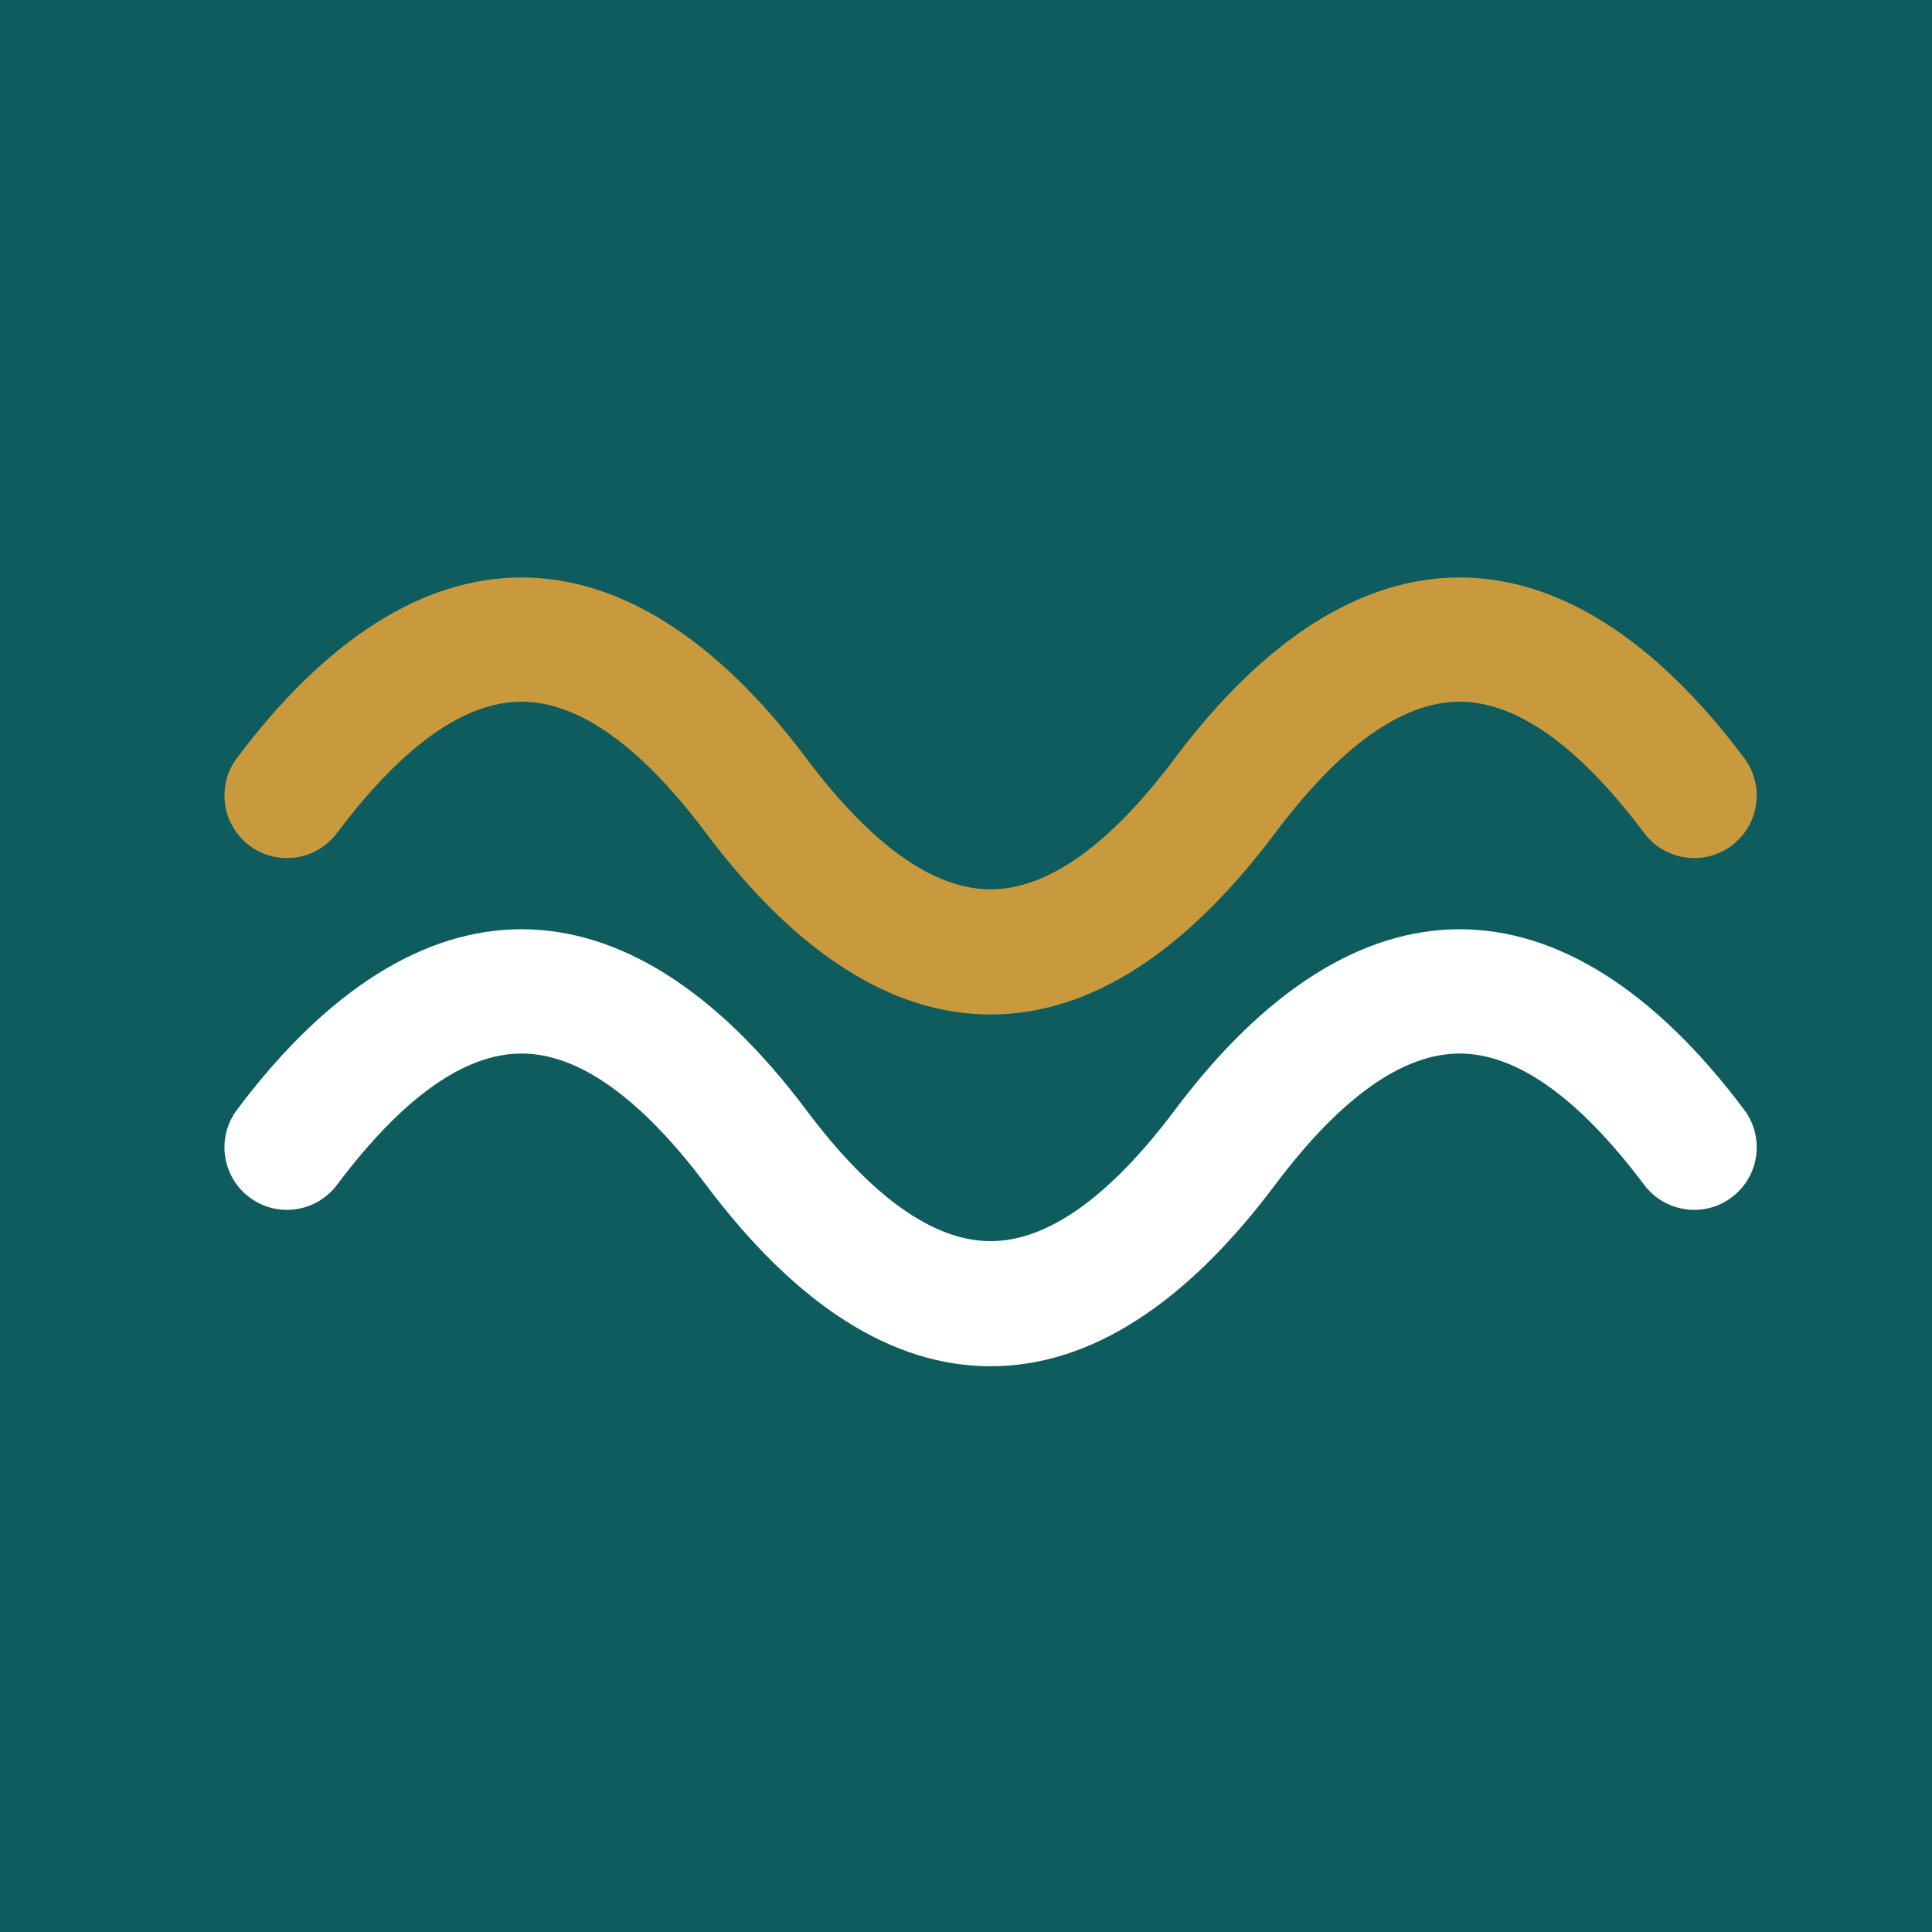
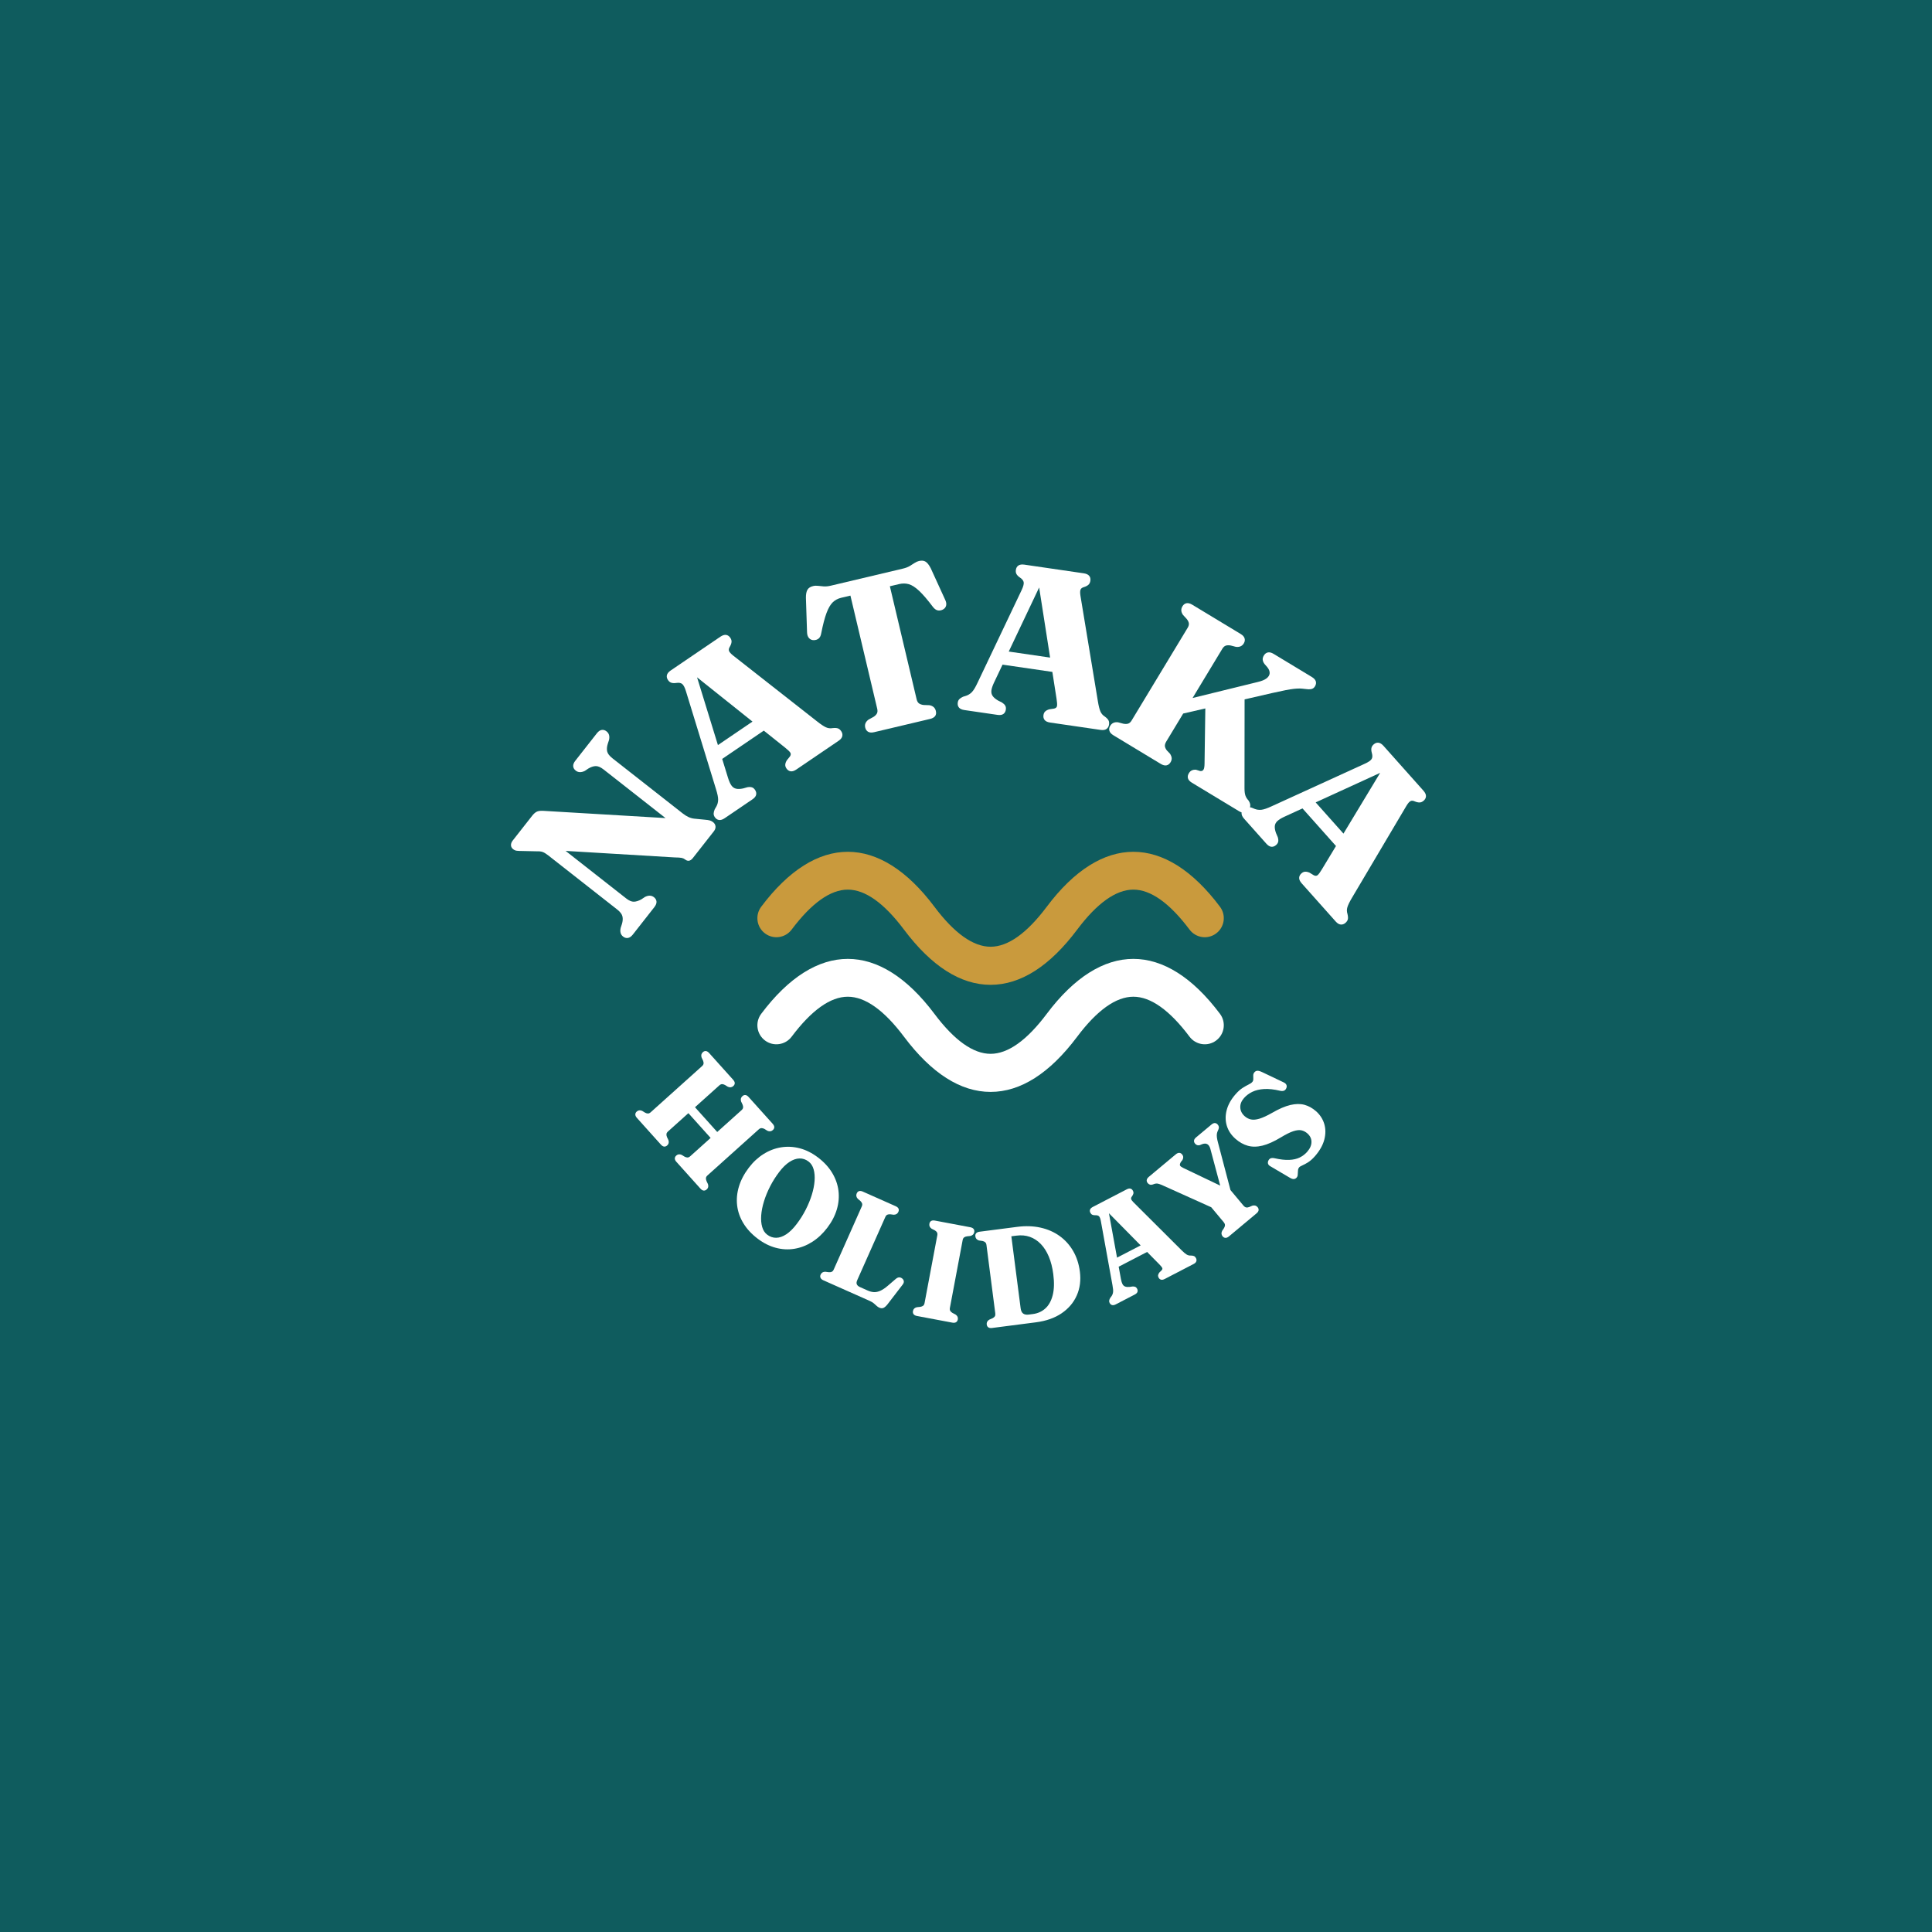
- <svg xmlns="http://www.w3.org/2000/svg" version="1.1" id="Layer_1" x="0px" y="0px" width="500px" height="500px" viewBox="0 0 500 500" enable-background="new 0 0 500 500" xml:space="preserve">
+ <svg xmlns="http://www.w3.org/2000/svg" version="1.1" x="0px" y="0px" width="500px" height="500px" viewBox="0 0 500 500" enable-background="new 0 0 500 500" xml:space="preserve">
  <g id="Layer_3" display="none">
    <rect y="367.586" display="inline" fill="#0F5C5E" width="500" height="118.493" />
  </g>
  <g id="Layer_2">
    <g display="none">
      <path display="inline" fill="none" stroke="#C99A3D" stroke-width="3.2" stroke-linecap="round" d="M425,54c4-5.333,8-5.333,12,0    c4,5.334,8,5.334,12,0c4-5.333,8-5.333,12,0" />
      <path display="inline" opacity="0.85" fill="none" stroke="#F8F4EA" stroke-width="3.2" stroke-linecap="round" enable-background="new    " d="    M425,63c4-5.333,8-5.333,12,0c4,5.334,8,5.334,12,0c4-5.333,8-5.333,12,0" />
    </g>
  </g>
-   <rect fill="#0F5C5E" width="500" height="500" />
-   <g>
+   <g id="Layer_4">
+     <rect fill="#0F5C5E" width="500" height="500" />
    <g>
      <g>
-         <path fill="#C99A3D" d="M256.362,262.544c-25.507,0-50.281-15.812-73.647-46.959c-16.912-22.544-32.976-33.986-47.747-33.986     c-14.767,0-30.826,11.442-47.751,33.986c-5.354,7.145-15.505,8.621-22.655,3.242c-7.151-5.358-8.596-15.51-3.232-22.658     c46.715-62.297,100.563-62.297,147.28,0c16.918,22.563,32.978,33.993,47.751,33.993c14.771,0,30.831-11.429,47.745-33.993     c46.725-62.297,100.571-62.297,147.296,0c5.357,7.148,3.907,17.3-3.237,22.658c-7.147,5.378-17.299,3.903-22.656-3.242     c-16.917-22.544-32.99-33.986-47.755-33.986c-14.764,0-30.837,11.442-47.748,33.986     C306.647,246.732,281.867,262.544,256.362,262.544z" />
+         <g>
+           <g>
+             <path fill="#C99A3D" d="M256.363,254.872c-7.764,0-15.305-4.813-22.417-14.294c-5.148-6.862-10.038-10.345-14.534-10.345       c-4.495,0-9.383,3.483-14.535,10.345c-1.63,2.175-4.72,2.624-6.896,0.987c-2.177-1.631-2.617-4.721-0.984-6.897       c14.22-18.963,30.611-18.963,44.831,0c5.15,6.868,10.038,10.347,14.535,10.347c4.496,0,9.385-3.479,14.534-10.347       c14.222-18.963,30.613-18.963,44.835,0c1.631,2.176,1.19,5.266-0.985,6.897c-2.176,1.637-5.266,1.188-6.896-0.987       c-5.15-6.862-10.042-10.345-14.536-10.345c-4.495,0-9.387,3.483-14.535,10.345C271.67,250.059,264.127,254.872,256.363,254.872       z" />
+           </g>
+         </g>
+         <g>
+           <g>
+             <path fill="#FFFFFF" d="M256.363,282.584c-7.764,0-15.305-4.809-22.417-14.292c-5.148-6.861-10.038-10.343-14.534-10.343       c-4.495,0-9.383,3.481-14.535,10.343c-1.63,2.17-4.72,2.623-6.896,0.985c-2.177-1.633-2.617-4.716-0.984-6.896       c14.22-18.963,30.611-18.963,44.831,0c5.15,6.869,10.038,10.348,14.535,10.348c4.496,0,9.385-3.479,14.534-10.348       c14.222-18.963,30.613-18.963,44.835,0c1.631,2.181,1.19,5.264-0.985,6.896c-2.176,1.638-5.266,1.185-6.896-0.985       c-5.15-6.861-10.042-10.343-14.536-10.343c-4.495,0-9.387,3.481-14.535,10.343C271.67,277.775,264.127,282.584,256.363,282.584       z" />
+           </g>
+         </g>
+       </g>
+       <g>
+         <path fill="#FFFFFF" d="M169.243,232.198c0.4,0.313,0.62,0.689,0.658,1.125c0.039,0.438-0.15,0.922-0.567,1.455l-5.552,7.078     c-0.406,0.516-0.829,0.813-1.27,0.885c-0.439,0.073-0.859-0.047-1.258-0.36c-0.651-0.51-0.856-1.269-0.616-2.276l0.308-0.94     c0.23-0.751,0.277-1.419,0.14-2.005c-0.138-0.585-0.584-1.174-1.338-1.767l-17.835-13.995c-0.592-0.464-1.084-0.766-1.476-0.906     c-0.392-0.14-0.908-0.198-1.548-0.175l-3.804-0.083c-0.55,0-0.994-0.021-1.333-0.06c-0.339-0.039-0.657-0.175-0.953-0.407     c-0.355-0.279-0.541-0.621-0.556-1.027c-0.016-0.406,0.139-0.817,0.464-1.23l5.013-6.39c0.383-0.488,0.767-0.832,1.15-1.032     c0.385-0.2,0.934-0.284,1.647-0.25l33.699,1.999l2.343,3.273l-20.342-15.962c-0.754-0.592-1.425-0.886-2.015-0.881     c-0.588,0.004-1.239,0.216-1.95,0.636l-0.911,0.612c-0.924,0.446-1.703,0.421-2.34-0.078c-0.398-0.314-0.618-0.689-0.658-1.126     c-0.039-0.437,0.144-0.914,0.55-1.432l5.57-7.099c0.406-0.517,0.827-0.808,1.26-0.875c0.435-0.066,0.851,0.058,1.25,0.372     c0.651,0.51,0.862,1.262,0.633,2.253l-0.308,0.94c-0.243,0.767-0.295,1.436-0.159,2.008c0.135,0.573,0.589,1.161,1.357,1.764     l18.168,14.256c0.518,0.407,1.017,0.721,1.5,0.944c0.482,0.223,0.974,0.365,1.477,0.424l2.663,0.261     c0.676,0.053,1.156,0.125,1.441,0.218c0.285,0.093,0.548,0.232,0.784,0.417c0.385,0.302,0.6,0.667,0.645,1.097     c0.045,0.43-0.101,0.859-0.438,1.288l-5.414,6.899c-0.639,0.813-1.312,0.941-2.021,0.384c-0.251-0.197-0.546-0.332-0.882-0.405     c-0.337-0.073-0.954-0.115-1.853-0.127l-32.488-1.945l-0.172-3.252l20.143,15.805c0.74,0.58,1.4,0.866,1.98,0.855     c0.582-0.01,1.23-0.212,1.945-0.607l0.911-0.612C167.807,231.669,168.593,231.688,169.243,232.198z" />
+         <path fill="#FFFFFF" d="M195.393,204.408c0.285,0.419,0.385,0.841,0.297,1.264c-0.087,0.424-0.411,0.825-0.971,1.205l-7.16,4.866     c-0.559,0.38-1.056,0.537-1.49,0.467c-0.433-0.068-0.792-0.313-1.078-0.733c-0.211-0.311-0.311-0.625-0.298-0.94     c0.012-0.315,0.106-0.68,0.279-1.093l0.424-0.731c0.288-0.513,0.44-1.083,0.458-1.709c0.018-0.625-0.172-1.564-0.569-2.818     l-7.774-25.332c-0.284-0.921-0.594-1.527-0.932-1.822c-0.336-0.294-0.845-0.391-1.526-0.291     c-0.517,0.077-0.946,0.063-1.291-0.044c-0.346-0.106-0.639-0.337-0.882-0.695c-0.296-0.436-0.39-0.866-0.282-1.292     c0.108-0.425,0.435-0.823,0.979-1.193l12.849-8.733c0.544-0.369,1.035-0.526,1.47-0.471c0.436,0.056,0.803,0.302,1.098,0.737     c0.254,0.373,0.363,0.742,0.327,1.107c-0.036,0.366-0.185,0.773-0.446,1.224c-0.252,0.398-0.321,0.758-0.207,1.077     c0.115,0.32,0.473,0.72,1.071,1.199l21.771,17.081c0.928,0.733,1.674,1.227,2.233,1.482c0.561,0.256,1.143,0.326,1.747,0.211     c0.593-0.062,1.049-0.036,1.365,0.078c0.316,0.114,0.601,0.358,0.855,0.731c0.274,0.404,0.367,0.825,0.277,1.261     s-0.407,0.839-0.951,1.209l-10.937,7.434c-0.56,0.381-1.057,0.536-1.49,0.467c-0.433-0.069-0.793-0.313-1.077-0.733     c-0.233-0.342-0.334-0.682-0.304-1.021c0.031-0.339,0.165-0.703,0.401-1.091l0.797-0.985c0.263-0.383,0.291-0.726,0.085-1.029     c-0.206-0.304-0.655-0.731-1.349-1.283l-23.709-18.933l0.398-1.02l8.562,27.796c0.268,0.863,0.56,1.517,0.875,1.962     c0.314,0.446,0.714,0.726,1.2,0.838c0.486,0.114,1.096,0.091,1.83-0.066l1.115-0.315c0.448-0.077,0.828-0.068,1.143,0.025     C194.888,203.848,195.16,204.066,195.393,204.408z M183.804,194.18l13.363-9.081l2.083,2.914l-13.525,9.194L183.804,194.18z" />
+         <path fill="#FFFFFF" d="M215.048,151.567l18.603-4.405c0.713-0.168,1.303-0.39,1.77-0.665c0.465-0.275,0.881-0.537,1.248-0.788     c0.365-0.251,0.749-0.424,1.152-0.52c0.713-0.168,1.292-0.108,1.738,0.183c0.446,0.29,0.882,0.849,1.309,1.674l3.722,8.131     c0.294,0.587,0.379,1.113,0.258,1.577s-0.426,0.811-0.913,1.042c-0.454,0.204-0.885,0.258-1.293,0.161     c-0.41-0.096-0.807-0.388-1.193-0.875c-1.409-1.87-2.602-3.263-3.583-4.179c-0.98-0.917-1.87-1.49-2.667-1.717     c-0.798-0.226-1.635-0.236-2.513-0.027l-2.388,0.565L237.23,181c0.117,0.494,0.326,0.847,0.626,1.055     c0.301,0.209,0.7,0.342,1.196,0.398l1.49,0.053c0.91,0.171,1.462,0.667,1.656,1.491c0.256,1.079-0.256,1.771-1.537,2.073     l-14.432,3.417c-0.641,0.152-1.156,0.119-1.545-0.097c-0.39-0.217-0.645-0.582-0.766-1.094c-0.191-0.805,0.091-1.49,0.846-2.055     l1.309-0.716c0.417-0.272,0.71-0.568,0.876-0.888c0.166-0.32,0.189-0.726,0.073-1.22l-6.933-29.277l-2.388,0.565     c-0.859,0.204-1.587,0.594-2.186,1.17c-0.597,0.576-1.133,1.495-1.607,2.756c-0.474,1.262-0.935,3.027-1.382,5.297     c-0.108,0.605-0.324,1.042-0.646,1.312c-0.322,0.27-0.731,0.416-1.229,0.436c-0.52,0.007-0.943-0.167-1.269-0.524     c-0.327-0.357-0.5-0.863-0.519-1.515l-0.292-8.942c-0.007-0.926,0.128-1.619,0.405-2.082c0.278-0.461,0.763-0.773,1.459-0.939     c0.42-0.099,0.85-0.118,1.29-0.059c0.439,0.061,0.929,0.109,1.469,0.145C213.736,151.797,214.352,151.733,215.048,151.567z" />
+         <path fill="#FFFFFF" d="M260.31,183.643c-0.072,0.502-0.285,0.881-0.636,1.133c-0.349,0.253-0.858,0.33-1.53,0.233l-8.565-1.249     c-0.668-0.099-1.14-0.318-1.413-0.663c-0.273-0.342-0.372-0.766-0.298-1.268c0.054-0.373,0.192-0.671,0.414-0.896     c0.223-0.223,0.538-0.429,0.946-0.617l0.807-0.253c0.558-0.183,1.056-0.5,1.491-0.95c0.437-0.45,0.93-1.27,1.484-2.462     l11.384-23.929c0.411-0.87,0.594-1.527,0.544-1.972c-0.049-0.443-0.356-0.859-0.928-1.247c-0.435-0.291-0.742-0.592-0.925-0.903     c-0.181-0.311-0.241-0.681-0.18-1.109c0.076-0.521,0.297-0.901,0.666-1.143c0.368-0.241,0.875-0.315,1.529-0.22l15.372,2.244     c0.651,0.095,1.118,0.31,1.401,0.646c0.284,0.336,0.388,0.764,0.313,1.284c-0.066,0.447-0.234,0.793-0.508,1.038     c-0.272,0.246-0.66,0.446-1.158,0.601c-0.453,0.124-0.748,0.342-0.877,0.656c-0.13,0.313-0.139,0.849-0.021,1.606l4.51,27.301     c0.189,1.167,0.406,2.035,0.646,2.602c0.241,0.566,0.622,1.012,1.144,1.335c0.48,0.354,0.799,0.682,0.954,0.979     c0.156,0.299,0.202,0.67,0.137,1.117c-0.07,0.484-0.288,0.855-0.647,1.116c-0.36,0.26-0.868,0.344-1.52,0.249l-13.083-1.909     c-0.672-0.098-1.141-0.318-1.416-0.662c-0.272-0.344-0.371-0.767-0.297-1.269c0.058-0.41,0.215-0.728,0.466-0.958     c0.253-0.23,0.596-0.407,1.032-0.534l1.253-0.188c0.453-0.104,0.704-0.339,0.757-0.701c0.055-0.363,0.011-0.981-0.126-1.856     l-4.688-29.978l0.98-0.483l-12.466,26.277c-0.386,0.818-0.614,1.498-0.682,2.038c-0.069,0.541,0.036,1.017,0.316,1.429     c0.284,0.411,0.749,0.807,1.396,1.186l1.034,0.521c0.382,0.246,0.657,0.509,0.823,0.79     C260.314,182.889,260.37,183.234,260.31,183.643z M258.677,168.274l15.987,2.332l-0.433,3.556l-16.185-2.36L258.677,168.274z" />
+         <path fill="#FFFFFF" d="M301.846,191.881c-0.271,0.45-0.396,0.846-0.373,1.19c0.023,0.343,0.188,0.716,0.492,1.12l0.828,0.864     c0.27,0.427,0.416,0.811,0.439,1.155c0.021,0.343-0.078,0.7-0.301,1.07c-0.263,0.435-0.609,0.699-1.036,0.791     c-0.431,0.092-0.936-0.037-1.515-0.388l-12.234-7.395c-0.564-0.34-0.906-0.724-1.032-1.152c-0.127-0.427-0.06-0.858,0.205-1.292     c0.438-0.724,1.115-1.029,2.032-0.912l1.363,0.362c0.489,0.097,0.907,0.091,1.247-0.02c0.344-0.112,0.645-0.385,0.907-0.82     l14.5-23.986c0.262-0.435,0.363-0.829,0.304-1.184c-0.061-0.355-0.249-0.726-0.564-1.114l-0.952-1.038     c-0.53-0.76-0.577-1.501-0.139-2.225c0.272-0.45,0.624-0.715,1.057-0.794c0.431-0.079,0.929,0.051,1.492,0.392l12.5,7.555     c0.565,0.341,0.909,0.724,1.034,1.151c0.126,0.429,0.058,0.859-0.204,1.293c-0.439,0.724-1.124,1.023-2.059,0.897l-1.338-0.347     c-0.474-0.089-0.886-0.08-1.234,0.027c-0.351,0.107-0.658,0.377-0.923,0.813L301.846,191.881z M304.268,181.714l21.202-5.207     c1.049-0.245,1.823-0.563,2.322-0.952c0.5-0.391,0.764-0.829,0.794-1.316c0.032-0.486-0.162-1-0.584-1.54l-0.774-0.897     c-0.273-0.384-0.42-0.749-0.443-1.092c-0.023-0.342,0.077-0.699,0.301-1.069c0.262-0.435,0.607-0.697,1.038-0.79     c0.426-0.093,0.924,0.032,1.486,0.372l9.868,5.965c0.581,0.35,0.931,0.732,1.055,1.147c0.123,0.415,0.048,0.848-0.223,1.297     c-0.235,0.387-0.56,0.621-0.969,0.702c-0.411,0.081-0.979,0.067-1.704-0.042c-0.385-0.056-0.786-0.09-1.206-0.103     c-0.421-0.012-0.925,0.013-1.513,0.076c-0.588,0.062-1.328,0.18-2.224,0.353c-0.894,0.172-2.027,0.415-3.402,0.726l-25.493,5.874     L304.268,181.714z M311.97,180.965l10.131-1.718l-0.025,24.793c0.003,0.793,0.083,1.413,0.24,1.86     c0.16,0.448,0.413,0.854,0.764,1.218c0.316,0.456,0.479,0.878,0.487,1.267c0.006,0.388-0.107,0.776-0.34,1.161     c-0.264,0.435-0.61,0.698-1.038,0.79c-0.43,0.092-0.934-0.037-1.513-0.387l-12.185-7.366c-0.582-0.35-0.928-0.736-1.048-1.159     c-0.119-0.422-0.041-0.859,0.231-1.31c0.224-0.37,0.491-0.621,0.803-0.751c0.308-0.131,0.644-0.188,1.004-0.167l1.112,0.342     c0.383,0.056,0.667-0.051,0.854-0.324c0.187-0.271,0.283-0.813,0.288-1.622L311.97,180.965z" />
+         <path fill="#FFFFFF" d="M330.262,218.685c-0.379,0.337-0.783,0.491-1.215,0.458c-0.429-0.03-0.871-0.299-1.322-0.805     l-5.758-6.463c-0.45-0.505-0.669-0.977-0.656-1.416c0.013-0.438,0.206-0.827,0.587-1.164c0.281-0.25,0.578-0.389,0.892-0.418     c0.315-0.028,0.689,0.016,1.121,0.135l0.781,0.324c0.546,0.217,1.131,0.295,1.753,0.231c0.624-0.064,1.529-0.374,2.72-0.932     l24.104-11.011c0.876-0.401,1.437-0.788,1.684-1.16c0.248-0.372,0.278-0.89,0.09-1.553c-0.145-0.501-0.186-0.929-0.125-1.286     c0.062-0.356,0.251-0.677,0.576-0.965c0.391-0.349,0.808-0.499,1.243-0.447s0.873,0.323,1.312,0.814l10.334,11.602     c0.438,0.49,0.657,0.957,0.658,1.396c0,0.438-0.194,0.834-0.587,1.183c-0.337,0.301-0.69,0.457-1.056,0.469     c-0.368,0.012-0.792-0.083-1.272-0.283c-0.429-0.198-0.793-0.218-1.095-0.063c-0.303,0.156-0.653,0.561-1.05,1.217l-14.097,23.81     c-0.606,1.018-0.996,1.82-1.177,2.409c-0.182,0.588-0.176,1.175,0.017,1.758c0.141,0.581,0.174,1.036,0.101,1.364     c-0.07,0.329-0.275,0.643-0.613,0.943c-0.364,0.325-0.77,0.471-1.212,0.438c-0.444-0.033-0.886-0.293-1.322-0.786l-8.799-9.875     c-0.449-0.505-0.667-0.977-0.657-1.416c0.014-0.439,0.208-0.827,0.588-1.164c0.308-0.275,0.634-0.42,0.973-0.433     c0.343-0.015,0.72,0.071,1.136,0.254l1.079,0.662c0.413,0.211,0.758,0.194,1.031-0.05c0.273-0.244,0.638-0.746,1.094-1.505     l15.682-25.975l1.064,0.261l-26.444,12.113c-0.821,0.379-1.433,0.752-1.833,1.122c-0.4,0.37-0.624,0.803-0.673,1.299     c-0.048,0.497,0.052,1.098,0.306,1.805l0.457,1.065c0.135,0.434,0.177,0.812,0.124,1.136     C330.75,218.111,330.571,218.41,330.262,218.685z M338.893,205.863l10.745,12.064l-2.616,2.444l-10.878-12.211L338.893,205.863z" />
+       </g>
+       <g>
+         <path fill="#FFFFFF" d="M172.881,292.821c-0.241,0.217-0.375,0.437-0.404,0.664c-0.029,0.227,0.017,0.488,0.136,0.784     l0.377,0.795c0.182,0.561,0.077,1.017-0.315,1.368c-0.25,0.224-0.513,0.323-0.791,0.301c-0.279-0.023-0.562-0.196-0.85-0.516     l-6.198-6.901c-0.279-0.313-0.419-0.61-0.416-0.895c0.001-0.283,0.127-0.537,0.377-0.761c0.391-0.351,0.856-0.407,1.395-0.168     l0.75,0.462c0.279,0.149,0.534,0.224,0.764,0.218c0.229-0.004,0.462-0.115,0.703-0.33l13.269-11.919     c0.24-0.215,0.375-0.437,0.405-0.664c0.028-0.228-0.017-0.489-0.136-0.781l-0.376-0.795c-0.182-0.562-0.073-1.022,0.328-1.381     c0.249-0.226,0.512-0.32,0.791-0.289c0.278,0.031,0.557,0.204,0.837,0.516l6.199,6.901c0.286,0.32,0.429,0.617,0.428,0.894     c-0.002,0.274-0.128,0.524-0.377,0.748c-0.4,0.36-0.87,0.421-1.406,0.179l-0.75-0.458c-0.28-0.15-0.535-0.224-0.763-0.221     c-0.23,0.006-0.464,0.117-0.705,0.331L172.881,292.821z M183.097,304.196c-0.24,0.216-0.373,0.438-0.398,0.671     c-0.025,0.23,0.022,0.493,0.142,0.788l0.377,0.795c0.182,0.561,0.077,1.017-0.314,1.369c-0.25,0.224-0.514,0.323-0.792,0.3     c-0.278-0.023-0.562-0.195-0.85-0.516l-6.199-6.902c-0.288-0.319-0.429-0.619-0.421-0.897c0.006-0.28,0.133-0.53,0.383-0.755     c0.391-0.352,0.856-0.406,1.395-0.167l0.75,0.46c0.279,0.149,0.534,0.224,0.764,0.219c0.228-0.005,0.463-0.114,0.703-0.33     l13.27-11.92c0.24-0.215,0.375-0.437,0.404-0.665c0.028-0.227-0.017-0.486-0.136-0.779l-0.376-0.797     c-0.182-0.561-0.073-1.021,0.328-1.38c0.249-0.224,0.511-0.322,0.785-0.294c0.273,0.026,0.555,0.2,0.843,0.521l6.199,6.902     c0.287,0.321,0.429,0.618,0.428,0.894c-0.002,0.275-0.127,0.525-0.376,0.749c-0.4,0.358-0.871,0.416-1.408,0.177l-0.763-0.473     c-0.271-0.142-0.523-0.212-0.756-0.212c-0.234,0-0.47,0.109-0.71,0.323L183.097,304.196z M177.333,283.734l10.048,11.187     l-1.709,1.535l-10.048-11.188L177.333,283.734z" />
+         <path fill="#FFFFFF" d="M211.699,299.553c1.562,1.187,2.785,2.515,3.667,3.982c0.883,1.466,1.425,3.001,1.627,4.606     c0.201,1.602,0.061,3.219-0.42,4.851c-0.481,1.634-1.305,3.217-2.471,4.749c-1.158,1.524-2.462,2.747-3.912,3.664     c-1.45,0.92-2.974,1.512-4.573,1.775c-1.599,0.266-3.211,0.183-4.836-0.25c-1.625-0.431-3.195-1.221-4.708-2.372     c-1.573-1.193-2.802-2.524-3.688-3.986c-0.888-1.462-1.426-2.998-1.615-4.605c-0.19-1.611-0.035-3.243,0.465-4.9     c0.5-1.656,1.35-3.274,2.552-4.854c1.122-1.478,2.398-2.663,3.831-3.557c1.432-0.896,2.943-1.473,4.534-1.727     c1.592-0.257,3.2-0.174,4.825,0.25C208.6,297.605,210.175,298.396,211.699,299.553z M206.184,316.772     c0.891-1.171,1.666-2.404,2.327-3.697c0.659-1.296,1.188-2.577,1.582-3.847c0.394-1.271,0.634-2.471,0.718-3.601     c0.085-1.13,0.004-2.13-0.243-3c-0.247-0.873-0.684-1.547-1.312-2.025c-0.725-0.551-1.508-0.816-2.351-0.794     c-0.841,0.022-1.709,0.321-2.604,0.906c-0.894,0.583-1.774,1.445-2.643,2.589c-0.905,1.189-1.689,2.434-2.354,3.731     c-0.664,1.3-1.192,2.588-1.586,3.868c-0.393,1.276-0.633,2.481-0.717,3.613c-0.084,1.128-0.004,2.129,0.244,3.001     c0.246,0.871,0.674,1.538,1.284,2.002c0.733,0.558,1.517,0.829,2.352,0.817c0.836-0.009,1.702-0.311,2.6-0.896     C204.378,318.852,205.28,317.962,206.184,316.772z" />
+         <path fill="#FFFFFF" d="M231.283,314.371l-0.871-0.113c-0.317-0.022-0.581,0.016-0.788,0.112     c-0.207,0.098-0.377,0.293-0.507,0.591l-7.267,16.346c-0.2,0.449-0.232,0.813-0.096,1.097c0.136,0.284,0.412,0.517,0.827,0.701     l2.017,0.897c0.558,0.246,1.093,0.38,1.608,0.4c0.515,0.021,1.058-0.1,1.631-0.355c0.572-0.256,1.216-0.689,1.933-1.3     l2.033-1.748c0.313-0.265,0.607-0.405,0.875-0.416c0.267-0.012,0.527,0.077,0.781,0.269c0.274,0.213,0.424,0.467,0.451,0.762     c0.027,0.291-0.1,0.604-0.38,0.938l-3.868,5.036c-0.375,0.462-0.718,0.762-1.028,0.897c-0.309,0.137-0.672,0.113-1.088-0.07     c-0.24-0.106-0.466-0.26-0.679-0.46c-0.213-0.198-0.452-0.412-0.716-0.641c-0.265-0.23-0.617-0.441-1.054-0.635l-12.001-5.337     c-0.384-0.17-0.632-0.385-0.745-0.644c-0.115-0.261-0.105-0.538,0.026-0.835c0.219-0.491,0.623-0.737,1.211-0.737l0.89,0.119     c0.317,0.024,0.58-0.013,0.786-0.109c0.207-0.1,0.377-0.294,0.507-0.591l7.247-16.298c0.131-0.294,0.164-0.552,0.097-0.771     c-0.066-0.219-0.214-0.438-0.443-0.657l-0.685-0.581c-0.395-0.437-0.483-0.901-0.264-1.394c0.135-0.306,0.337-0.501,0.604-0.586     c0.267-0.084,0.591-0.039,0.973,0.131l8.494,3.773c0.384,0.172,0.628,0.381,0.741,0.636c0.111,0.251,0.097,0.531-0.04,0.835     C232.277,314.126,231.874,314.371,231.283,314.371z" />
+         <path fill="#FFFFFF" d="M245.833,338.476c-0.058,0.316-0.028,0.572,0.092,0.772c0.122,0.199,0.312,0.379,0.576,0.538l0.781,0.403     c0.498,0.337,0.696,0.764,0.6,1.281c-0.063,0.328-0.214,0.567-0.455,0.717c-0.242,0.149-0.567,0.186-0.979,0.108l-9.134-1.72     c-0.412-0.077-0.703-0.229-0.873-0.456c-0.171-0.227-0.226-0.505-0.164-0.835c0.098-0.517,0.434-0.844,1.006-0.978l0.876-0.092     c0.313-0.052,0.562-0.146,0.747-0.289c0.185-0.14,0.308-0.371,0.368-0.687l3.299-17.53c0.059-0.317,0.032-0.574-0.083-0.773     c-0.115-0.198-0.309-0.378-0.584-0.538l-0.8-0.406c-0.484-0.335-0.677-0.766-0.577-1.297c0.062-0.327,0.212-0.564,0.453-0.707     c0.24-0.144,0.565-0.178,0.978-0.101l9.134,1.72c0.412,0.078,0.702,0.227,0.874,0.446c0.171,0.223,0.228,0.497,0.165,0.827     c-0.1,0.528-0.443,0.859-1.027,0.993l-0.876,0.092c-0.313,0.05-0.56,0.146-0.738,0.288c-0.181,0.144-0.299,0.374-0.359,0.69     L245.833,338.476z" />
+         <path fill="#FFFFFF" d="M255.366,342.792c-0.069-0.534,0.148-0.954,0.65-1.261l0.842-0.362c0.28-0.145,0.484-0.313,0.604-0.502     c0.121-0.189,0.156-0.446,0.116-0.767l-2.279-17.671c-0.042-0.334-0.15-0.573-0.321-0.728c-0.17-0.153-0.403-0.265-0.702-0.333     l-0.923-0.136c-0.553-0.17-0.863-0.522-0.931-1.057c-0.044-0.332,0.025-0.604,0.21-0.814c0.185-0.21,0.484-0.342,0.899-0.396     l9.752-1.259c2.146-0.277,4.149-0.208,6.004,0.203c1.856,0.412,3.501,1.132,4.931,2.16c1.429,1.028,2.598,2.316,3.501,3.872     c0.906,1.552,1.492,3.338,1.752,5.354c0.287,2.241,0.023,4.294-0.798,6.155c-0.82,1.86-2.129,3.4-3.918,4.62     c-1.792,1.222-4.01,2.001-6.655,2.343l-11.352,1.467c-0.417,0.054-0.739-0.001-0.973-0.166     C255.545,343.354,255.408,343.112,255.366,342.792z M267.318,340.074c1.256-0.163,2.33-0.648,3.222-1.457     c0.891-0.809,1.525-1.951,1.899-3.431c0.377-1.476,0.428-3.294,0.147-5.454c-0.222-1.709-0.604-3.215-1.152-4.52     c-0.547-1.305-1.237-2.39-2.065-3.253c-0.832-0.862-1.776-1.482-2.837-1.859c-1.062-0.374-2.218-0.483-3.462-0.32l-1.334,0.17     l2.402,18.615c0.086,0.665,0.304,1.124,0.656,1.382c0.354,0.257,0.84,0.343,1.457,0.263L267.318,340.074z" />
+         <path fill="#FFFFFF" d="M294.281,333.519c0.146,0.285,0.178,0.562,0.09,0.82c-0.087,0.261-0.32,0.49-0.703,0.688l-4.891,2.536     c-0.379,0.199-0.707,0.261-0.974,0.185c-0.271-0.077-0.479-0.259-0.629-0.544c-0.109-0.215-0.149-0.419-0.116-0.617     c0.03-0.198,0.116-0.421,0.261-0.672l0.319-0.428c0.221-0.302,0.361-0.653,0.418-1.047c0.061-0.395,0.011-1.001-0.147-1.822     l-3.006-16.592c-0.11-0.604-0.262-1.012-0.451-1.223c-0.19-0.212-0.505-0.31-0.944-0.301c-0.331,0.012-0.603-0.028-0.813-0.123     c-0.209-0.093-0.376-0.262-0.503-0.506c-0.154-0.299-0.185-0.575-0.081-0.838c0.101-0.261,0.335-0.488,0.709-0.681l8.773-4.551     c0.375-0.194,0.696-0.257,0.966-0.186c0.271,0.065,0.483,0.249,0.637,0.547c0.134,0.254,0.174,0.497,0.124,0.724     c-0.051,0.229-0.174,0.474-0.374,0.742c-0.189,0.231-0.26,0.454-0.209,0.662c0.05,0.211,0.241,0.492,0.586,0.839l12.471,12.433     c0.529,0.531,0.964,0.899,1.302,1.102c0.332,0.205,0.697,0.294,1.083,0.267c0.382,0.004,0.669,0.057,0.858,0.151     c0.194,0.097,0.354,0.271,0.487,0.526c0.144,0.277,0.17,0.549,0.081,0.818c-0.091,0.268-0.32,0.498-0.695,0.691l-7.469,3.875     c-0.382,0.198-0.708,0.259-0.975,0.184c-0.271-0.078-0.479-0.258-0.628-0.544c-0.119-0.233-0.16-0.457-0.113-0.67     c0.044-0.211,0.156-0.433,0.332-0.658l0.578-0.562c0.199-0.223,0.241-0.438,0.135-0.645c-0.111-0.207-0.361-0.51-0.759-0.913     l-13.558-13.747l0.327-0.614l3.321,18.209c0.104,0.566,0.241,1.001,0.404,1.306c0.166,0.306,0.397,0.513,0.693,0.62     c0.301,0.108,0.689,0.14,1.162,0.094l0.73-0.113c0.287-0.016,0.527,0.02,0.719,0.101     C294.001,333.124,294.157,333.284,294.281,333.519z M287.727,326.182l9.128-4.731l1.096,1.996l-9.24,4.792L287.727,326.182z" />
+         <path fill="#FFFFFF" d="M318.757,309.17l-3.608,4.021l-14.531-6.544c-0.452-0.184-0.796-0.295-1.028-0.334     c-0.234-0.037-0.492-0.019-0.771,0.059l-0.537,0.193c-0.264,0.078-0.497,0.082-0.708,0.006c-0.21-0.075-0.395-0.2-0.547-0.386     c-0.207-0.249-0.291-0.514-0.254-0.794c0.041-0.279,0.224-0.56,0.555-0.836l6.941-5.796c0.331-0.277,0.635-0.41,0.915-0.401     c0.28,0.008,0.527,0.141,0.741,0.397c0.354,0.422,0.387,0.902,0.101,1.436l-0.432,0.549c-0.233,0.409-0.296,0.714-0.197,0.911     c0.101,0.195,0.384,0.402,0.848,0.624l11.363,5.429l-0.982,2.268l-3.394-12.688c-0.166-0.566-0.418-0.954-0.767-1.165     c-0.343-0.208-0.796-0.209-1.36-0.007l-0.607,0.252c-0.218,0.056-0.434,0.056-0.643,0c-0.212-0.058-0.405-0.19-0.582-0.405     c-0.208-0.247-0.294-0.509-0.26-0.787c0.033-0.277,0.213-0.555,0.543-0.828l3.969-3.313c0.331-0.276,0.634-0.404,0.908-0.383     c0.273,0.021,0.515,0.155,0.721,0.402c0.16,0.193,0.257,0.388,0.284,0.581c0.03,0.194-0.01,0.42-0.116,0.683l-0.132,0.296     c-0.122,0.242-0.207,0.5-0.254,0.771c-0.047,0.272-0.043,0.604,0,0.994c0.047,0.392,0.16,0.908,0.339,1.552L318.757,309.17z      M313.093,311.984l5.087-4.317l3.668,4.393c0.187,0.22,0.395,0.356,0.628,0.411c0.233,0.058,0.504,0.025,0.811-0.091l0.807-0.349     c0.569-0.161,1.022-0.035,1.37,0.379c0.206,0.246,0.293,0.51,0.26,0.788c-0.034,0.276-0.213,0.549-0.533,0.817l-7.134,5.958     c-0.322,0.267-0.624,0.395-0.908,0.385c-0.284-0.014-0.527-0.145-0.737-0.393c-0.343-0.413-0.387-0.884-0.126-1.415l0.5-0.743     c0.171-0.298,0.247-0.563,0.229-0.801c-0.016-0.234-0.113-0.458-0.29-0.67L313.093,311.984z" />
+         <path fill="#FFFFFF" d="M340.31,299.216c-0.602,0.685-1.186,1.205-1.753,1.566c-0.571,0.359-1.064,0.63-1.486,0.809     c-0.42,0.182-0.708,0.355-0.856,0.527c-0.148,0.173-0.241,0.373-0.278,0.604c-0.032,0.231-0.053,0.475-0.053,0.729     c0,0.255-0.018,0.496-0.046,0.723c-0.034,0.226-0.114,0.416-0.252,0.569c-0.209,0.241-0.456,0.371-0.734,0.393     c-0.279,0.018-0.606-0.084-0.986-0.304l-5.16-3.041c-0.273-0.161-0.452-0.363-0.532-0.608c-0.08-0.242-0.057-0.511,0.07-0.797     c0.13-0.297,0.324-0.499,0.574-0.604c0.254-0.107,0.587-0.119,1.011-0.038c1.47,0.336,2.74,0.481,3.806,0.436     c1.064-0.044,1.972-0.251,2.724-0.618c0.75-0.367,1.398-0.861,1.943-1.484c0.723-0.827,1.095-1.664,1.104-2.515     c0.014-0.847-0.336-1.592-1.051-2.231c-0.478-0.419-0.996-0.686-1.558-0.807c-0.564-0.12-1.266-0.039-2.104,0.234     c-0.837,0.276-1.899,0.806-3.188,1.585c-1.793,1.085-3.385,1.799-4.774,2.142c-1.387,0.342-2.648,0.354-3.781,0.04     c-1.13-0.315-2.195-0.91-3.193-1.784c-1.115-0.979-1.868-2.108-2.259-3.397c-0.392-1.288-0.401-2.637-0.034-4.049     c0.37-1.41,1.132-2.777,2.291-4.099c0.641-0.731,1.25-1.278,1.837-1.649c0.584-0.368,1.099-0.659,1.535-0.871     c0.441-0.211,0.767-0.433,0.968-0.667c0.176-0.196,0.262-0.45,0.257-0.756c-0.002-0.305-0.006-0.613-0.011-0.926     c-0.005-0.314,0.102-0.592,0.313-0.835c0.213-0.243,0.467-0.37,0.764-0.381c0.297-0.012,0.722,0.114,1.272,0.374l5.501,2.622     c0.377,0.172,0.62,0.396,0.736,0.671c0.116,0.276,0.097,0.575-0.06,0.9c-0.134,0.297-0.331,0.494-0.591,0.592     c-0.261,0.098-0.57,0.107-0.934,0.032c-1.593-0.38-2.983-0.533-4.176-0.464c-1.189,0.072-2.213,0.313-3.067,0.725     s-1.573,0.953-2.157,1.618c-0.684,0.783-1.004,1.604-0.955,2.465c0.048,0.863,0.435,1.609,1.153,2.24     c0.497,0.435,1.041,0.711,1.632,0.831c0.595,0.123,1.321,0.054,2.187-0.207c0.864-0.26,1.944-0.761,3.244-1.498     c1.805-1.045,3.388-1.726,4.749-2.045c1.357-0.317,2.573-0.333,3.639-0.045c1.067,0.291,2.068,0.845,3.003,1.666     c1.039,0.922,1.745,2.019,2.127,3.291c0.38,1.272,0.38,2.63,0.003,4.069C342.341,296.39,341.536,297.811,340.31,299.216z" />
      </g>
    </g>
-     <g>
-       <g>
-         <path fill="#FFFFFF" d="M256.362,353.584c-25.507,0-50.281-15.797-73.647-46.952c-16.912-22.538-32.976-33.979-47.747-33.979     c-14.767,0-30.826,11.434-47.751,33.979c-5.354,7.128-15.505,8.617-22.655,3.237c-7.151-5.365-8.596-15.496-3.232-22.657     c46.715-62.297,100.563-62.297,147.28,0c16.918,22.567,32.978,33.995,47.751,33.995c14.771,0,30.831-11.428,47.745-33.995     c46.725-62.297,100.571-62.297,147.296,0c5.357,7.167,3.907,17.292-3.237,22.657c-7.147,5.38-17.299,3.891-22.656-3.237     c-16.917-22.538-32.99-33.979-47.755-33.979c-14.764,0-30.837,11.434-47.748,33.979     C306.647,337.787,281.867,353.584,256.362,353.584z" />
+     <g display="none">
+       <g display="inline">
+         <g>
+           <path fill="#C99A3D" d="M413.933,256.151c-4.543,0-8.956-2.816-13.118-8.363c-3.013-4.016-5.874-6.054-8.505-6.054      c-2.63,0-5.49,2.038-8.505,6.054c-0.954,1.272-2.763,1.535-4.035,0.577c-1.274-0.954-1.532-2.763-0.576-4.036      c8.321-11.097,17.913-11.097,26.233,0c3.014,4.019,5.875,6.055,8.506,6.055s5.491-2.036,8.505-6.055      c8.322-11.097,17.914-11.097,26.235,0c0.955,1.273,0.697,3.082-0.576,4.036c-1.272,0.958-3.081,0.695-4.035-0.577      c-3.014-4.016-5.876-6.054-8.506-6.054c-2.631,0-5.493,2.038-8.506,6.054C422.89,253.335,418.476,256.151,413.933,256.151z" />
+         </g>
+         <g>
+           <path fill="#0F5C5E" d="M413.933,272.368c-4.543,0-8.956-2.814-13.118-8.363c-3.013-4.016-5.874-6.053-8.505-6.053      c-2.63,0-5.49,2.037-8.505,6.053c-0.954,1.27-2.763,1.535-4.035,0.576c-1.274-0.955-1.532-2.76-0.576-4.035      c8.321-11.097,17.913-11.097,26.233,0c3.014,4.02,5.875,6.055,8.506,6.055s5.491-2.035,8.505-6.055      c8.322-11.097,17.914-11.097,26.235,0c0.955,1.275,0.697,3.08-0.576,4.035c-1.272,0.959-3.081,0.693-4.035-0.576      c-3.014-4.016-5.876-6.053-8.506-6.053c-2.631,0-5.493,2.037-8.506,6.053C422.89,269.554,418.476,272.368,413.933,272.368z" />
+         </g>
      </g>
+       <path display="inline" fill="none" d="M355.983,256.747c0,0,17.824-41.252,56.62-41.252c38.795,0,59.279,41.252,59.279,41.252" />
+       <text transform="matrix(0.6173 -0.7867 0.7867 0.6173 358.4121 250.248)" display="inline">
+         <tspan x="0" y="0" font-family="'Fraunces72ptSoft-Bold'" font-size="33">N</tspan>
+         <tspan x="23.215" y="-0.38" font-family="'Fraunces72ptSoft-Bold'" font-size="33" rotate="17.677">A</tspan>
+         <tspan x="44.409" y="5.979" font-family="'Fraunces72ptSoft-Bold'" font-size="33" rotate="39.883">T</tspan>
+         <tspan x="60.796" y="19.073" font-family="'Fraunces72ptSoft-Bold'" font-size="33" rotate="62.758">A</tspan>
+         <tspan x="71.272" y="38.591" font-family="'Fraunces72ptSoft-Bold'" font-size="33" rotate="85.131">K</tspan>
+         <tspan x="73.223" y="63.031" font-family="'Fraunces72ptSoft-Bold'" font-size="33" rotate="101.7">A</tspan>
+         <tspan x="67.962" y="85.555" font-family="'Fraunces72ptSoft-Bold'" font-size="33" rotate="110.171"> </tspan>
+       </text>
+       <path display="inline" fill="none" d="M356.368,270.366c0,0,23.521,37.299,58.207,37.299s56.922-37.299,56.922-37.299" />
+       <text transform="matrix(0.5778 0.8162 -0.8162 0.5778 356.5898 270.7617)" display="inline">
+         <tspan x="0" y="0" font-family="'Fraunces72ptSuperSoft-Bold'" font-size="21"> </tspan>
+         <tspan x="5.159" y="0.297" font-family="'Fraunces72ptSoft-Bold'" font-size="21" rotate="-6.633">H</tspan>
+         <tspan x="24.298" y="-2.083" font-family="'Fraunces72ptSoft-Bold'" font-size="21" rotate="-17.467">O</tspan>
+         <tspan x="41.775" y="-7.933" font-family="'Fraunces72ptSoft-Bold'" font-size="21" rotate="-30.734">L</tspan>
+         <tspan x="54.599" y="-16.101" font-family="'Fraunces72ptSoft-Bold'" font-size="21" rotate="-44.044">I</tspan>
+         <tspan x="63.032" y="-24.035" font-family="'Fraunces72ptSoft-Bold'" font-size="21" rotate="-62.056">D</tspan>
+         <tspan x="71.539" y="-41.849" font-family="'Fraunces72ptSoft-Bold'" font-size="21" rotate="-82.139">A</tspan>
+         <tspan x="73.518" y="-59.116" font-family="'Fraunces72ptSoft-Bold'" font-size="21" rotate="-95.177">Y</tspan>
+         <tspan x="71.896" y="-74.721" font-family="'Fraunces72ptSoft-Bold'" font-size="21" rotate="-104.042">S</tspan>
+       </text>
    </g>
  </g>
-   <g display="none">
-     <g display="inline">
-       <g>
-         <path fill="#C99A3D" d="M413.933,256.15c-4.543,0-8.956-2.815-13.117-8.362c-3.014-4.016-5.874-6.054-8.506-6.054     c-2.63,0-5.489,2.038-8.505,6.054c-0.954,1.272-2.763,1.535-4.035,0.577c-1.273-0.954-1.531-2.763-0.575-4.036     c8.32-11.097,17.913-11.097,26.232,0c3.015,4.019,5.875,6.055,8.506,6.055c2.632,0,5.491-2.036,8.506-6.055     c8.321-11.097,17.913-11.097,26.234,0c0.955,1.273,0.697,3.082-0.576,4.036c-1.271,0.958-3.081,0.695-4.034-0.577     c-3.015-4.016-5.877-6.054-8.507-6.054c-2.631,0-5.492,2.038-8.506,6.054C422.89,253.335,418.476,256.15,413.933,256.15z" />
-       </g>
-       <g>
-         <path fill="#0F5C5E" d="M413.933,272.368c-4.543,0-8.956-2.813-13.117-8.363c-3.014-4.016-5.874-6.053-8.506-6.053     c-2.63,0-5.489,2.037-8.505,6.053c-0.954,1.271-2.763,1.535-4.035,0.576c-1.273-0.955-1.531-2.761-0.575-4.035     c8.32-11.097,17.913-11.097,26.232,0c3.015,4.021,5.875,6.056,8.506,6.056c2.632,0,5.491-2.035,8.506-6.056     c8.321-11.097,17.913-11.097,26.234,0c0.955,1.274,0.697,3.08-0.576,4.035c-1.271,0.959-3.081,0.692-4.034-0.576     c-3.015-4.016-5.877-6.053-8.507-6.053c-2.631,0-5.492,2.037-8.506,6.053C422.89,269.554,418.476,272.368,413.933,272.368z" />
-       </g>
-     </g>
-     <path display="inline" fill="none" d="M355.983,256.747c0,0,17.823-41.252,56.619-41.252s59.279,41.252,59.279,41.252" />
-     <text transform="matrix(0.6173 -0.7867 0.7867 0.6173 358.4121 250.2476)" display="inline" font-family="'Fraunces72ptSoft-Bold'" font-size="33">N</text>
-     <text transform="matrix(0.6173 -0.7867 0.7867 0.6173 372.4434 231.7505)" display="inline" font-family="'Fraunces72ptSoft-Bold'" font-size="33">A</text>
-     <text transform="matrix(0.6173 -0.7867 0.7867 0.6173 390.5293 219.0024)" display="inline" font-family="'Fraunces72ptSoft-Bold'" font-size="33">T</text>
-     <text transform="matrix(0.6173 -0.7867 0.7867 0.6173 410.9463 214.1938)" display="inline" font-family="'Fraunces72ptSoft-Bold'" font-size="33">A</text>
-     <text transform="matrix(0.6173 -0.7867 0.7867 0.6173 432.7676 218.0005)" display="inline" font-family="'Fraunces72ptSoft-Bold'" font-size="33">K</text>
-     <text transform="matrix(0.6173 -0.7867 0.7867 0.6173 453.1992 231.5522)" display="inline" font-family="'Fraunces72ptSoft-Bold'" font-size="33">A</text>
-     <text transform="matrix(0.6173 -0.7867 0.7867 0.6173 467.6709 249.5952)" display="inline" font-family="'Fraunces72ptSoft-Bold'" font-size="33"> </text>
-     <path display="inline" fill="none" d="M356.368,270.366c0,0,23.521,37.299,58.207,37.299c34.686,0,56.922-37.299,56.922-37.299" />
-     <text transform="matrix(0.5778 0.8162 -0.8162 0.5778 356.5898 270.7617)" display="inline" font-family="'Fraunces72ptSuperSoft-Bold'" font-size="21"> </text>
-     <text transform="matrix(0.5778 0.8162 -0.8162 0.5778 359.3281 275.1445)" display="inline" font-family="'Fraunces72ptSoft-Bold'" font-size="21">H</text>
-     <text transform="matrix(0.5778 0.8162 -0.8162 0.5778 372.3291 289.3906)" display="inline" font-family="'Fraunces72ptSoft-Bold'" font-size="21">O</text>
-     <text transform="matrix(0.5778 0.8162 -0.8162 0.5778 387.2021 300.2744)" display="inline" font-family="'Fraunces72ptSoft-Bold'" font-size="21">L</text>
-     <text transform="matrix(0.5778 0.8162 -0.8162 0.5778 401.2783 306.0225)" display="inline" font-family="'Fraunces72ptSoft-Bold'" font-size="21">I</text>
-     <text transform="matrix(0.5778 0.8162 -0.8162 0.5778 412.627 308.3213)" display="inline" font-family="'Fraunces72ptSoft-Bold'" font-size="21">D</text>
-     <text transform="matrix(0.5778 0.8162 -0.8162 0.5778 432.082 304.9717)" display="inline" font-family="'Fraunces72ptSoft-Bold'" font-size="21">A</text>
-     <text transform="matrix(0.5778 0.8162 -0.8162 0.5778 447.3193 296.6104)" display="inline" font-family="'Fraunces72ptSoft-Bold'" font-size="21">Y</text>
-     <text transform="matrix(0.5778 0.8162 -0.8162 0.5778 459.1182 286.2695)" display="inline" font-family="'Fraunces72ptSoft-Bold'" font-size="21">S</text>
-   </g>
</svg>
